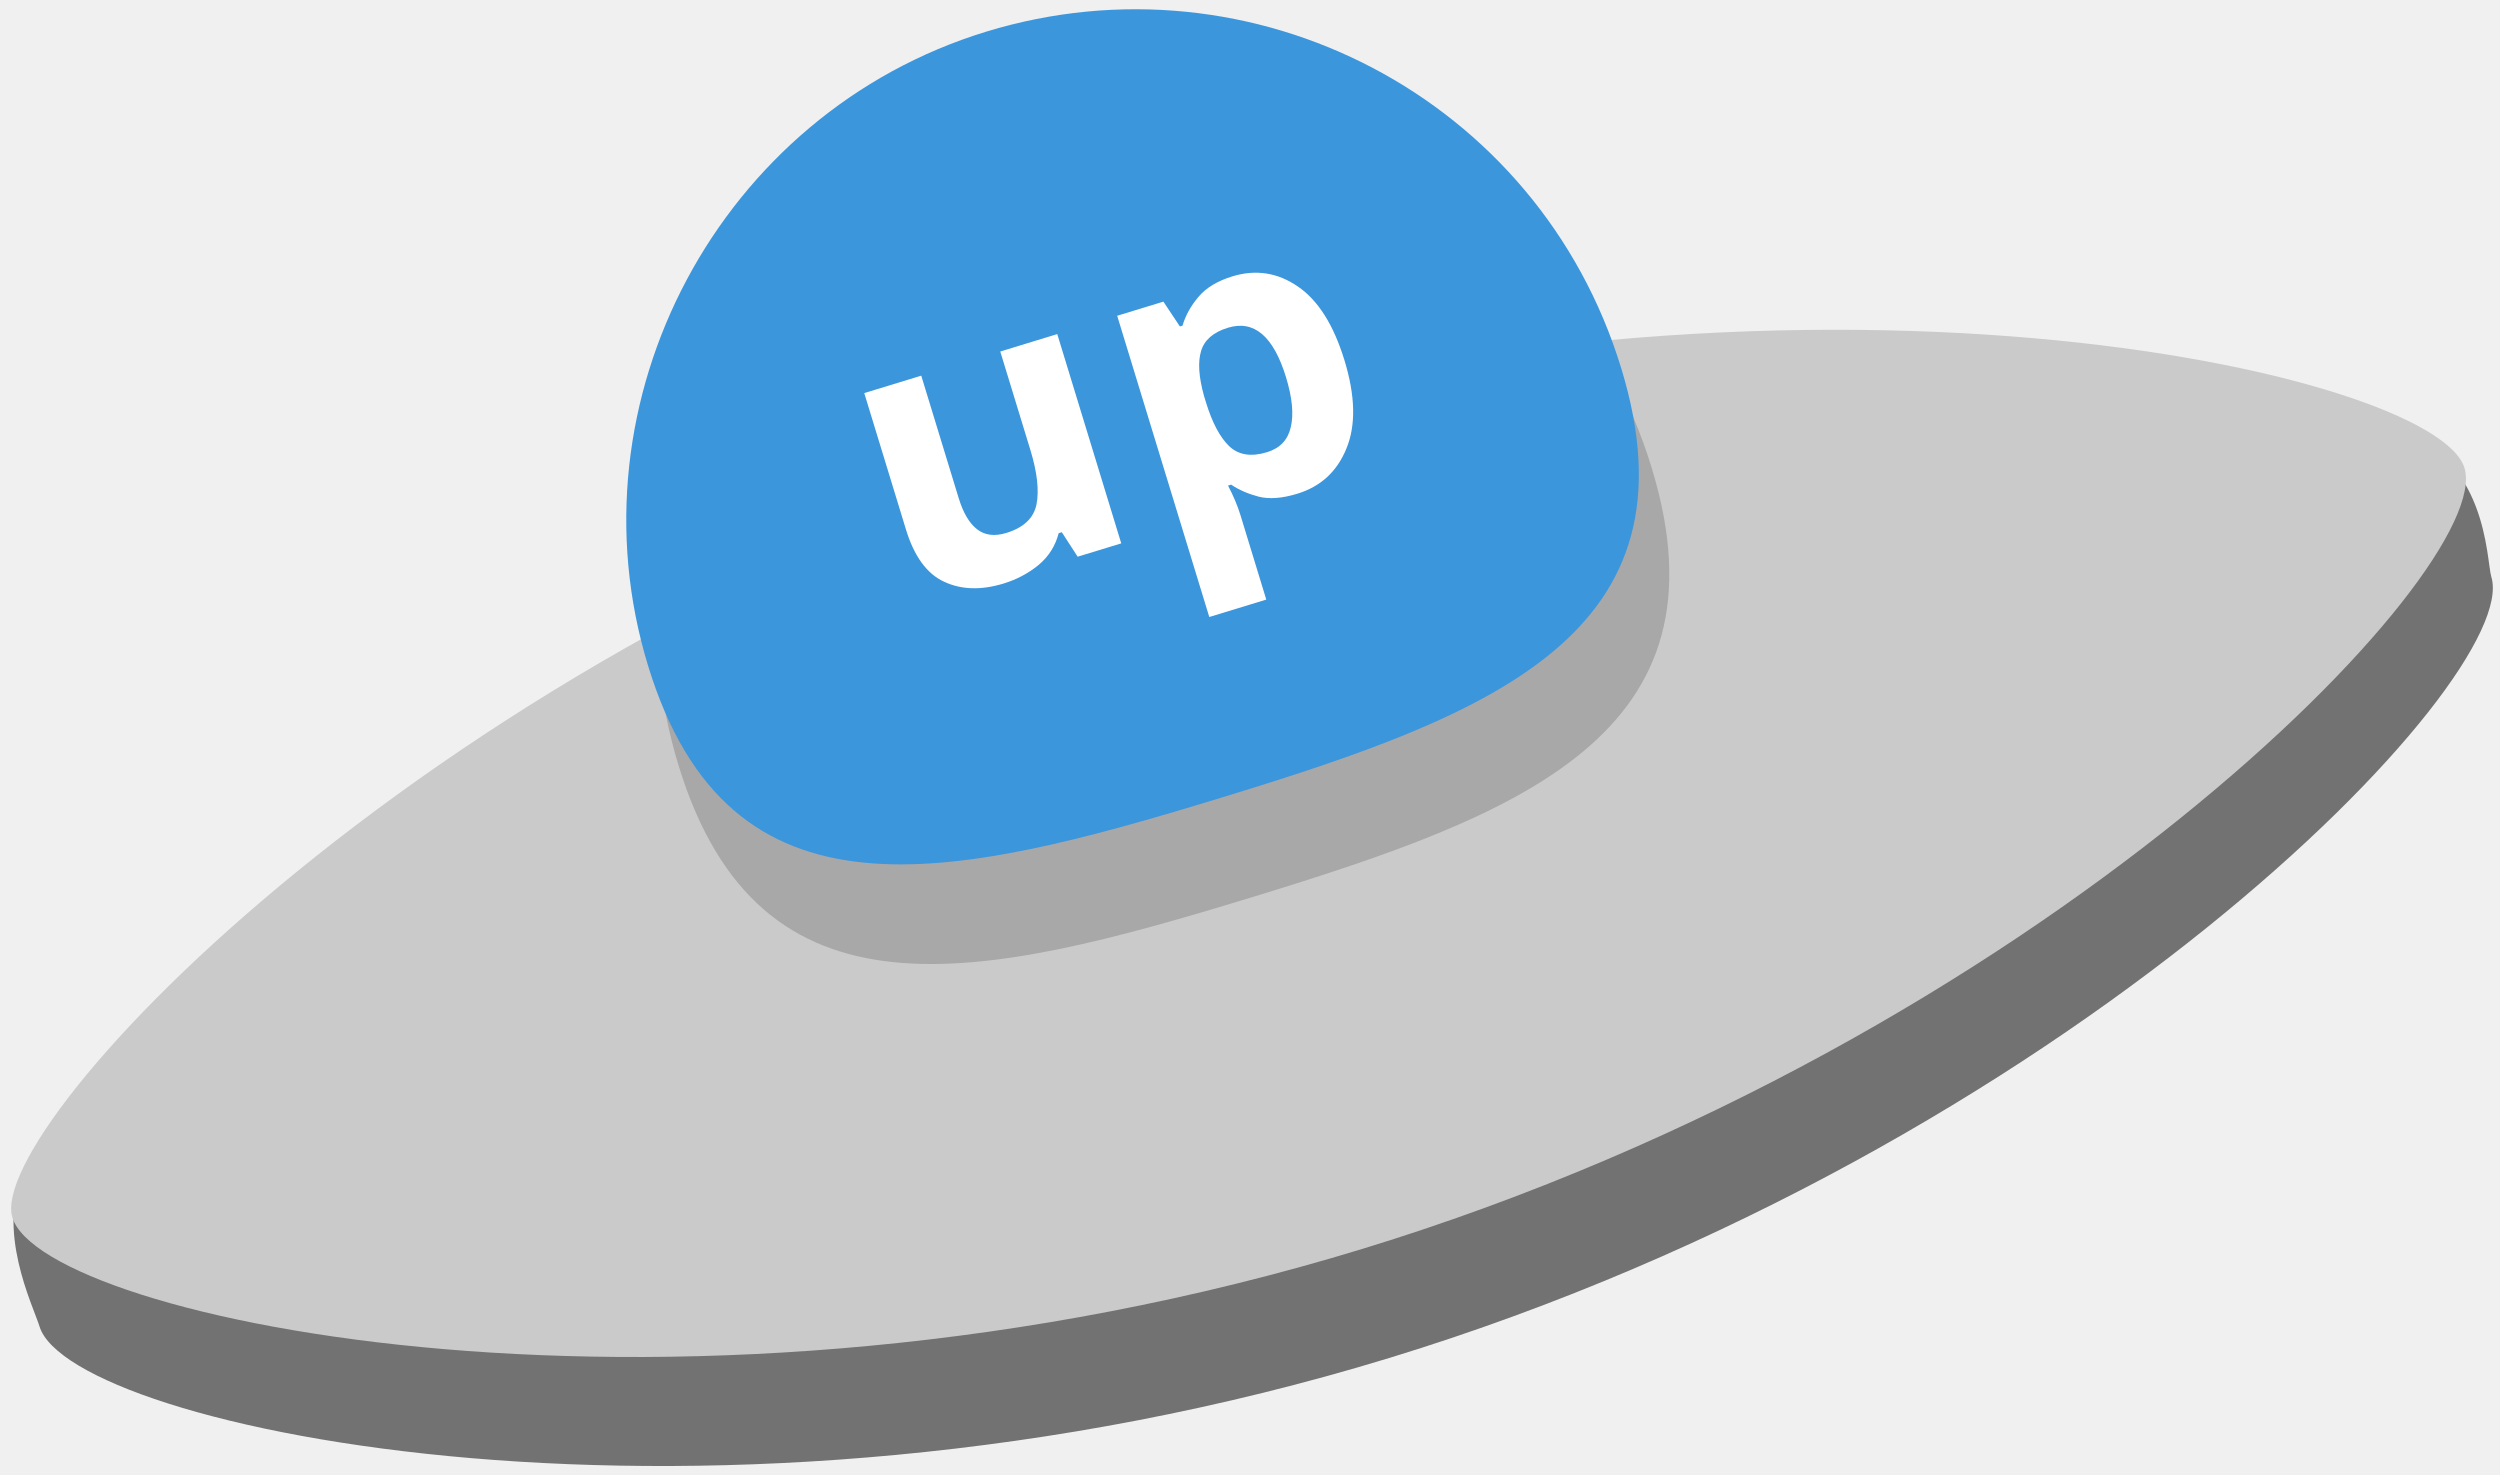
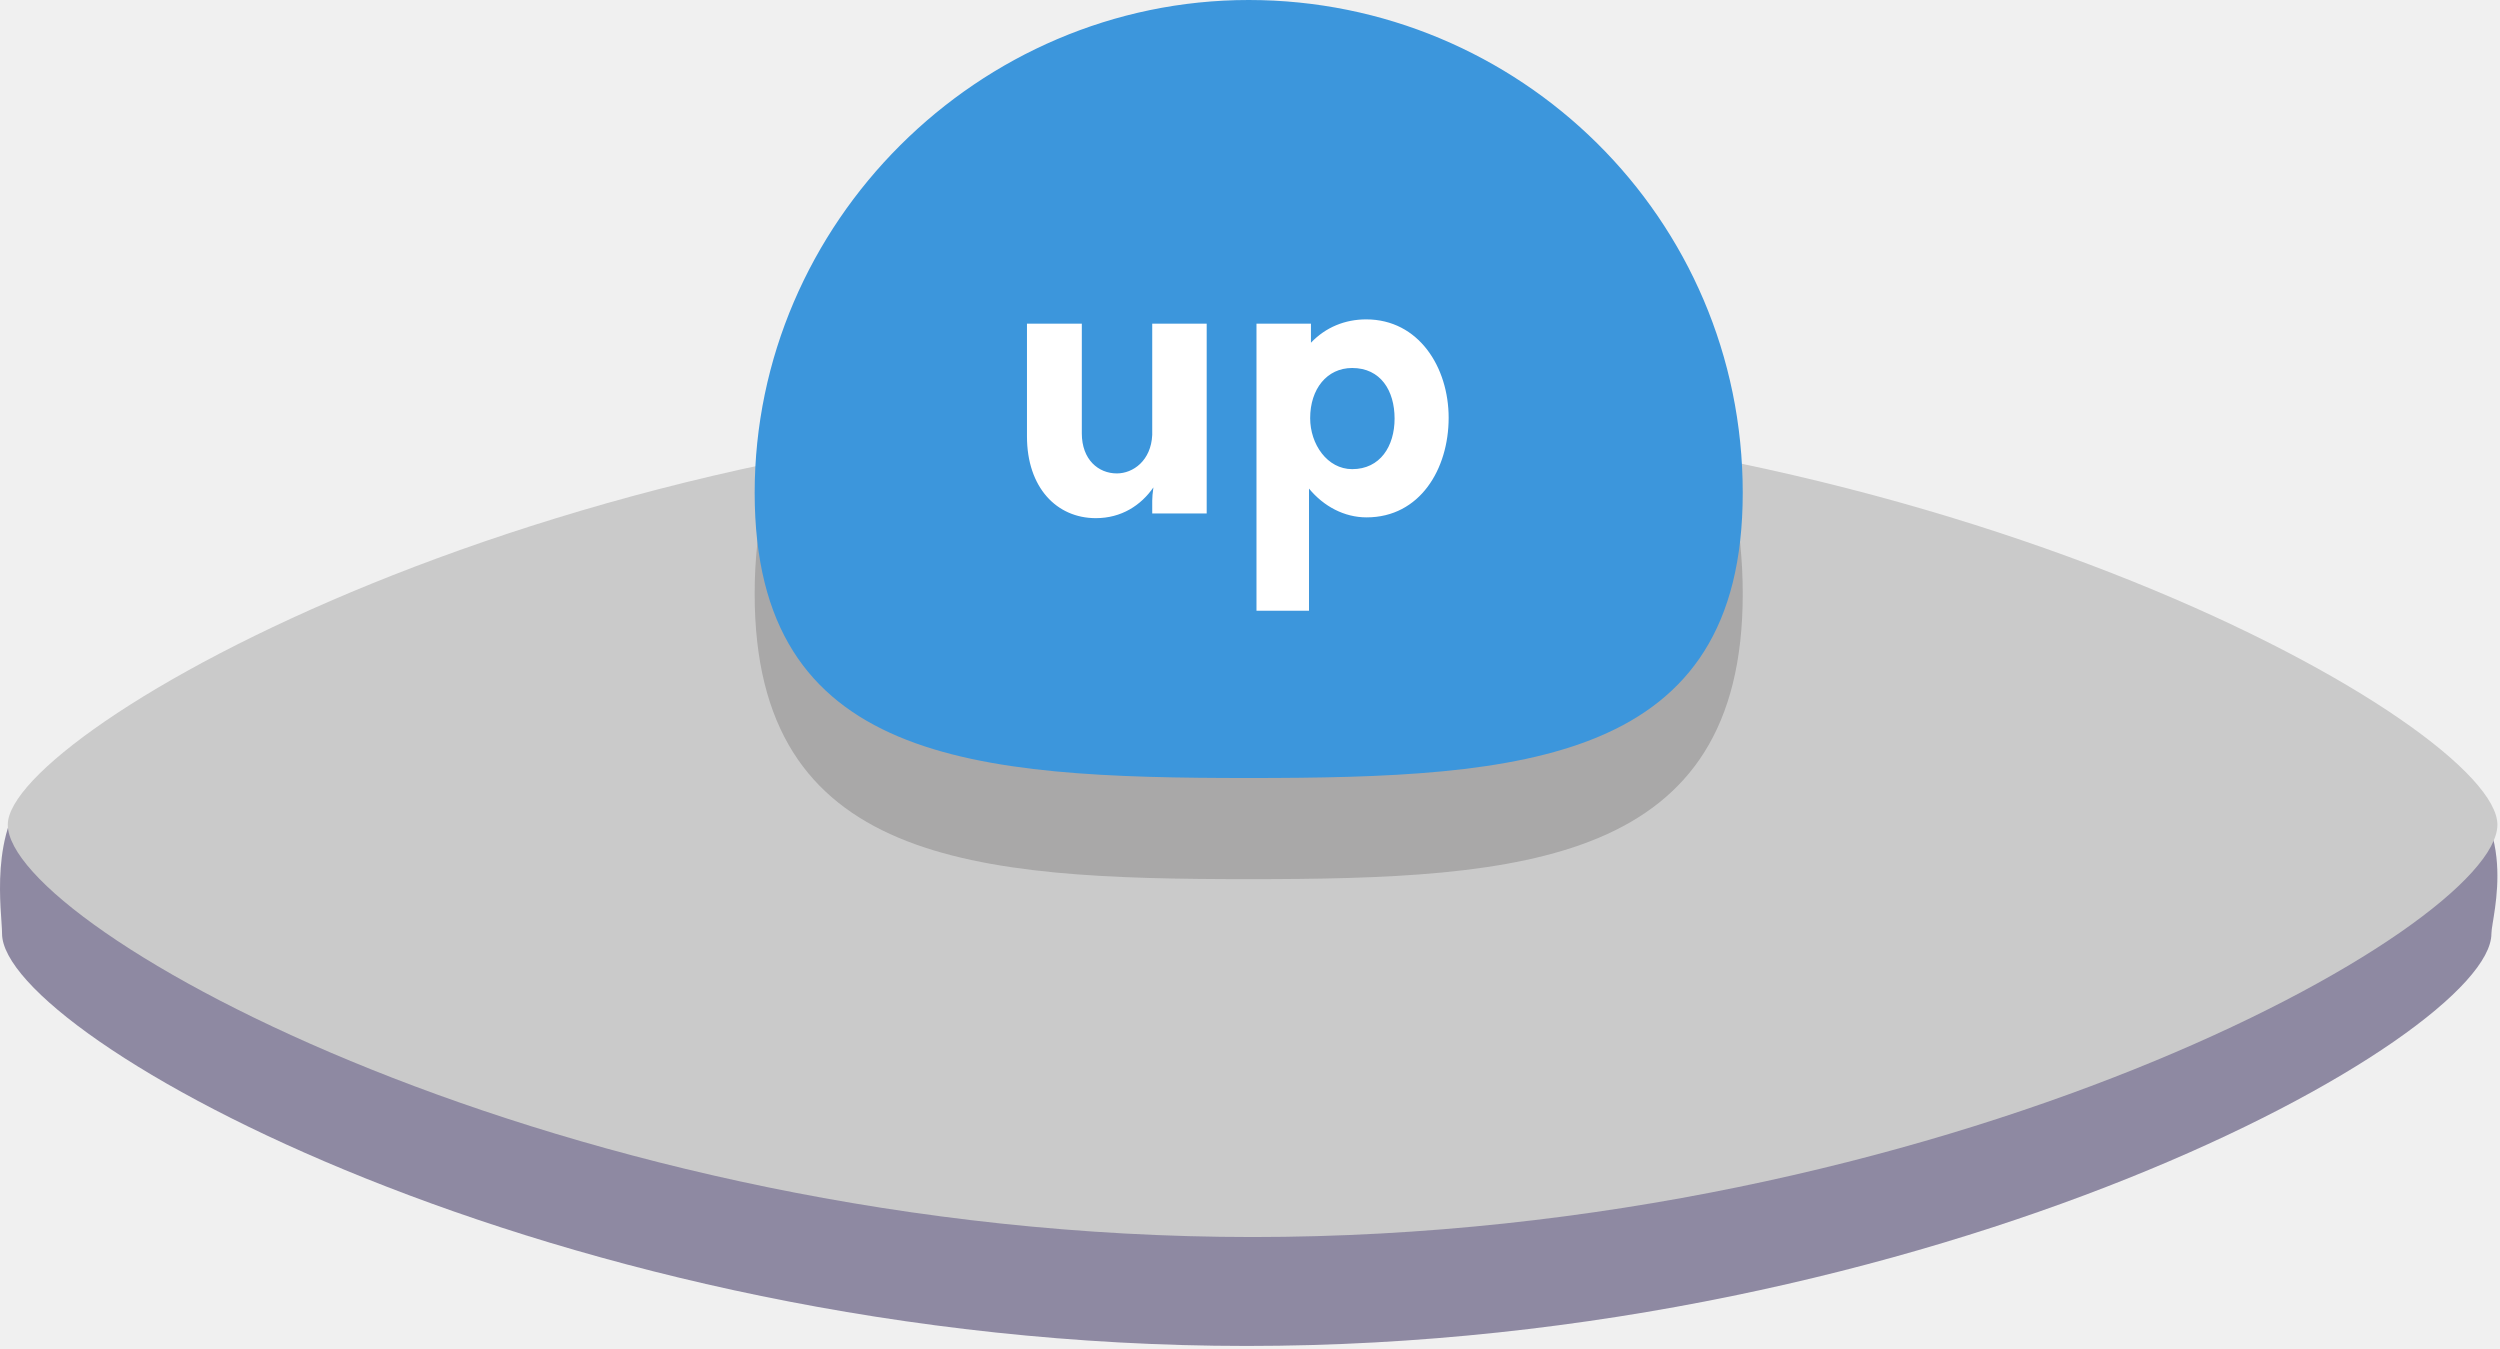
- <svg xmlns="http://www.w3.org/2000/svg" width="156px" height="92px" viewBox="0 0 156 92" version="1.1">
-   <g id="GoodUp-Website-Designs-1600px" stroke="none" stroke-width="1" fill="none" fill-rule="evenodd">
-     <g id="impact.goodup.com" transform="translate(-117, -757)">
-       <g id="Circle-icons-ufo" transform="translate(191.5, 800.5) rotate(-17) translate(-191.5, -800.5) translate(111, 757)">
-         <path d="M160.115,60 C160.115,66.625 124.452,86.5 80.124,86.5 C35.795,86.5 0.132,66.625 0.132,60 C0.132,58.65 -0.771,53.364 2.146,50.315 C5.063,47.267 45.835,33.5 80.124,33.5 C116.666,33.5 151.576,45.787 156.863,49.218 C162.15,52.65 160.115,58.895 160.115,60 Z" id="Shape" fill="#535353" fill-rule="nonzero" opacity="0.798" />
-         <path d="M160.5,53 C160.5,59.625 124.833,79.5 80.5,79.5 C36.167,79.5 0.5,59.625 0.5,53 C0.5,47.038 36.167,26.5 80.5,26.5 C124.833,26.5 160.5,46.706 160.5,53 Z" id="Shape" fill="#CACACA" fill-rule="nonzero" />
-         <path d="M112,38.167 C112,55.5 97.963,56.5 80.25,56.5 C62.537,56.5 48.5,55.5 48.5,38.167 C48.5,20.833 62.871,6.5 80.25,6.5 C97.629,6.5 112,20.5 112,38.167 Z" id="Shape" fill="#231F20" fill-rule="nonzero" opacity="0.2" />
-         <path d="M112,31.667 C112,49 97.963,50 80.25,50 C62.537,50 48.5,49 48.5,31.667 C48.5,14.333 62.871,0 80.25,0 C97.629,0 112,14 112,31.667 Z" id="Shape" fill="#3C96DC" fill-rule="nonzero" />
-         <text id="up" font-family="Edmondsans-Bold, Edmondsans" font-size="25" font-weight="bold" fill="#FFFFFF">
-           <tspan x="64.5" y="33">up</tspan>
-         </text>
-       </g>
+ <svg xmlns="http://www.w3.org/2000/svg" width="241px" height="130px" viewBox="0 0 241 130" version="1.1">
+   <g id="Beam-up-email" stroke="none" stroke-width="1" fill="none" fill-rule="evenodd">
+     <g id="Circle-icons-ufo" fill-rule="nonzero">
+       <path d="M240.173,90 C240.173,99.938 186.678,129.75 120.185,129.75 C53.693,129.75 0.198,99.938 0.198,90 C0.198,87.974 -1.157,80.046 3.219,75.473 C7.594,70.9 68.753,50.25 120.185,50.25 C174.999,50.25 227.363,68.68 235.294,73.827 C243.225,78.975 240.173,88.342 240.173,90 Z" id="Shape" fill="#766F8F" opacity="0.798" />
+       <path d="M240.75,79.5 C240.75,89.438 187.25,119.25 120.75,119.25 C54.25,119.25 0.75,89.438 0.75,79.5 C0.75,70.556 54.25,39.75 120.75,39.75 C187.25,39.75 240.75,70.059 240.75,79.5 Z" id="Shape" fill="#CACACA" />
+       <path d="M168,57.25 C168,83.25 146.945,84.75 120.375,84.75 C93.805,84.75 72.75,83.25 72.75,57.25 C72.75,31.25 94.307,9.75 120.375,9.75 C146.443,9.75 168,30.75 168,57.25 Z" id="Shape" fill="#231F20" opacity="0.2" />
+       <path d="M168,47.5 C168,73.5 146.945,75 120.375,75 C93.805,75 72.75,73.5 72.75,47.5 C72.75,21.5 94.307,0 120.375,0 C146.443,0 168,21 168,47.5 Z" id="Shape" fill="#3C96DC" />
+       <path d="M105.638,49.95 C108.112,49.95 109.987,48.712 111.188,46.987 C111.112,47.513 111.075,47.962 111.075,48.263 L111.075,49.5 L116.325,49.5 L116.325,31.2 L111.075,31.2 L111.075,41.925 C110.963,44.4 109.237,45.638 107.662,45.638 C105.9,45.638 104.287,44.325 104.287,41.775 L104.287,31.2 L99,31.2 L99,42.075 C99,46.987 101.85,49.95 105.638,49.95 Z M126.188,58.875 L126.188,47.1 C127.612,48.825 129.6,49.875 131.738,49.875 C136.875,49.875 139.65,45.225 139.65,40.275 C139.65,35.4 136.762,30.788 131.7,30.788 C129.675,30.788 127.8,31.538 126.375,33.038 L126.375,31.2 L121.125,31.2 L121.125,58.875 L126.188,58.875 Z M130.35,45.225 C127.95,45.225 126.3,42.825 126.3,40.312 C126.3,37.5 127.912,35.475 130.35,35.475 C133.088,35.475 134.438,37.65 134.438,40.35 C134.438,43.013 133.05,45.225 130.35,45.225 Z" id="up" fill="#FFFFFF" />
    </g>
  </g>
</svg>
